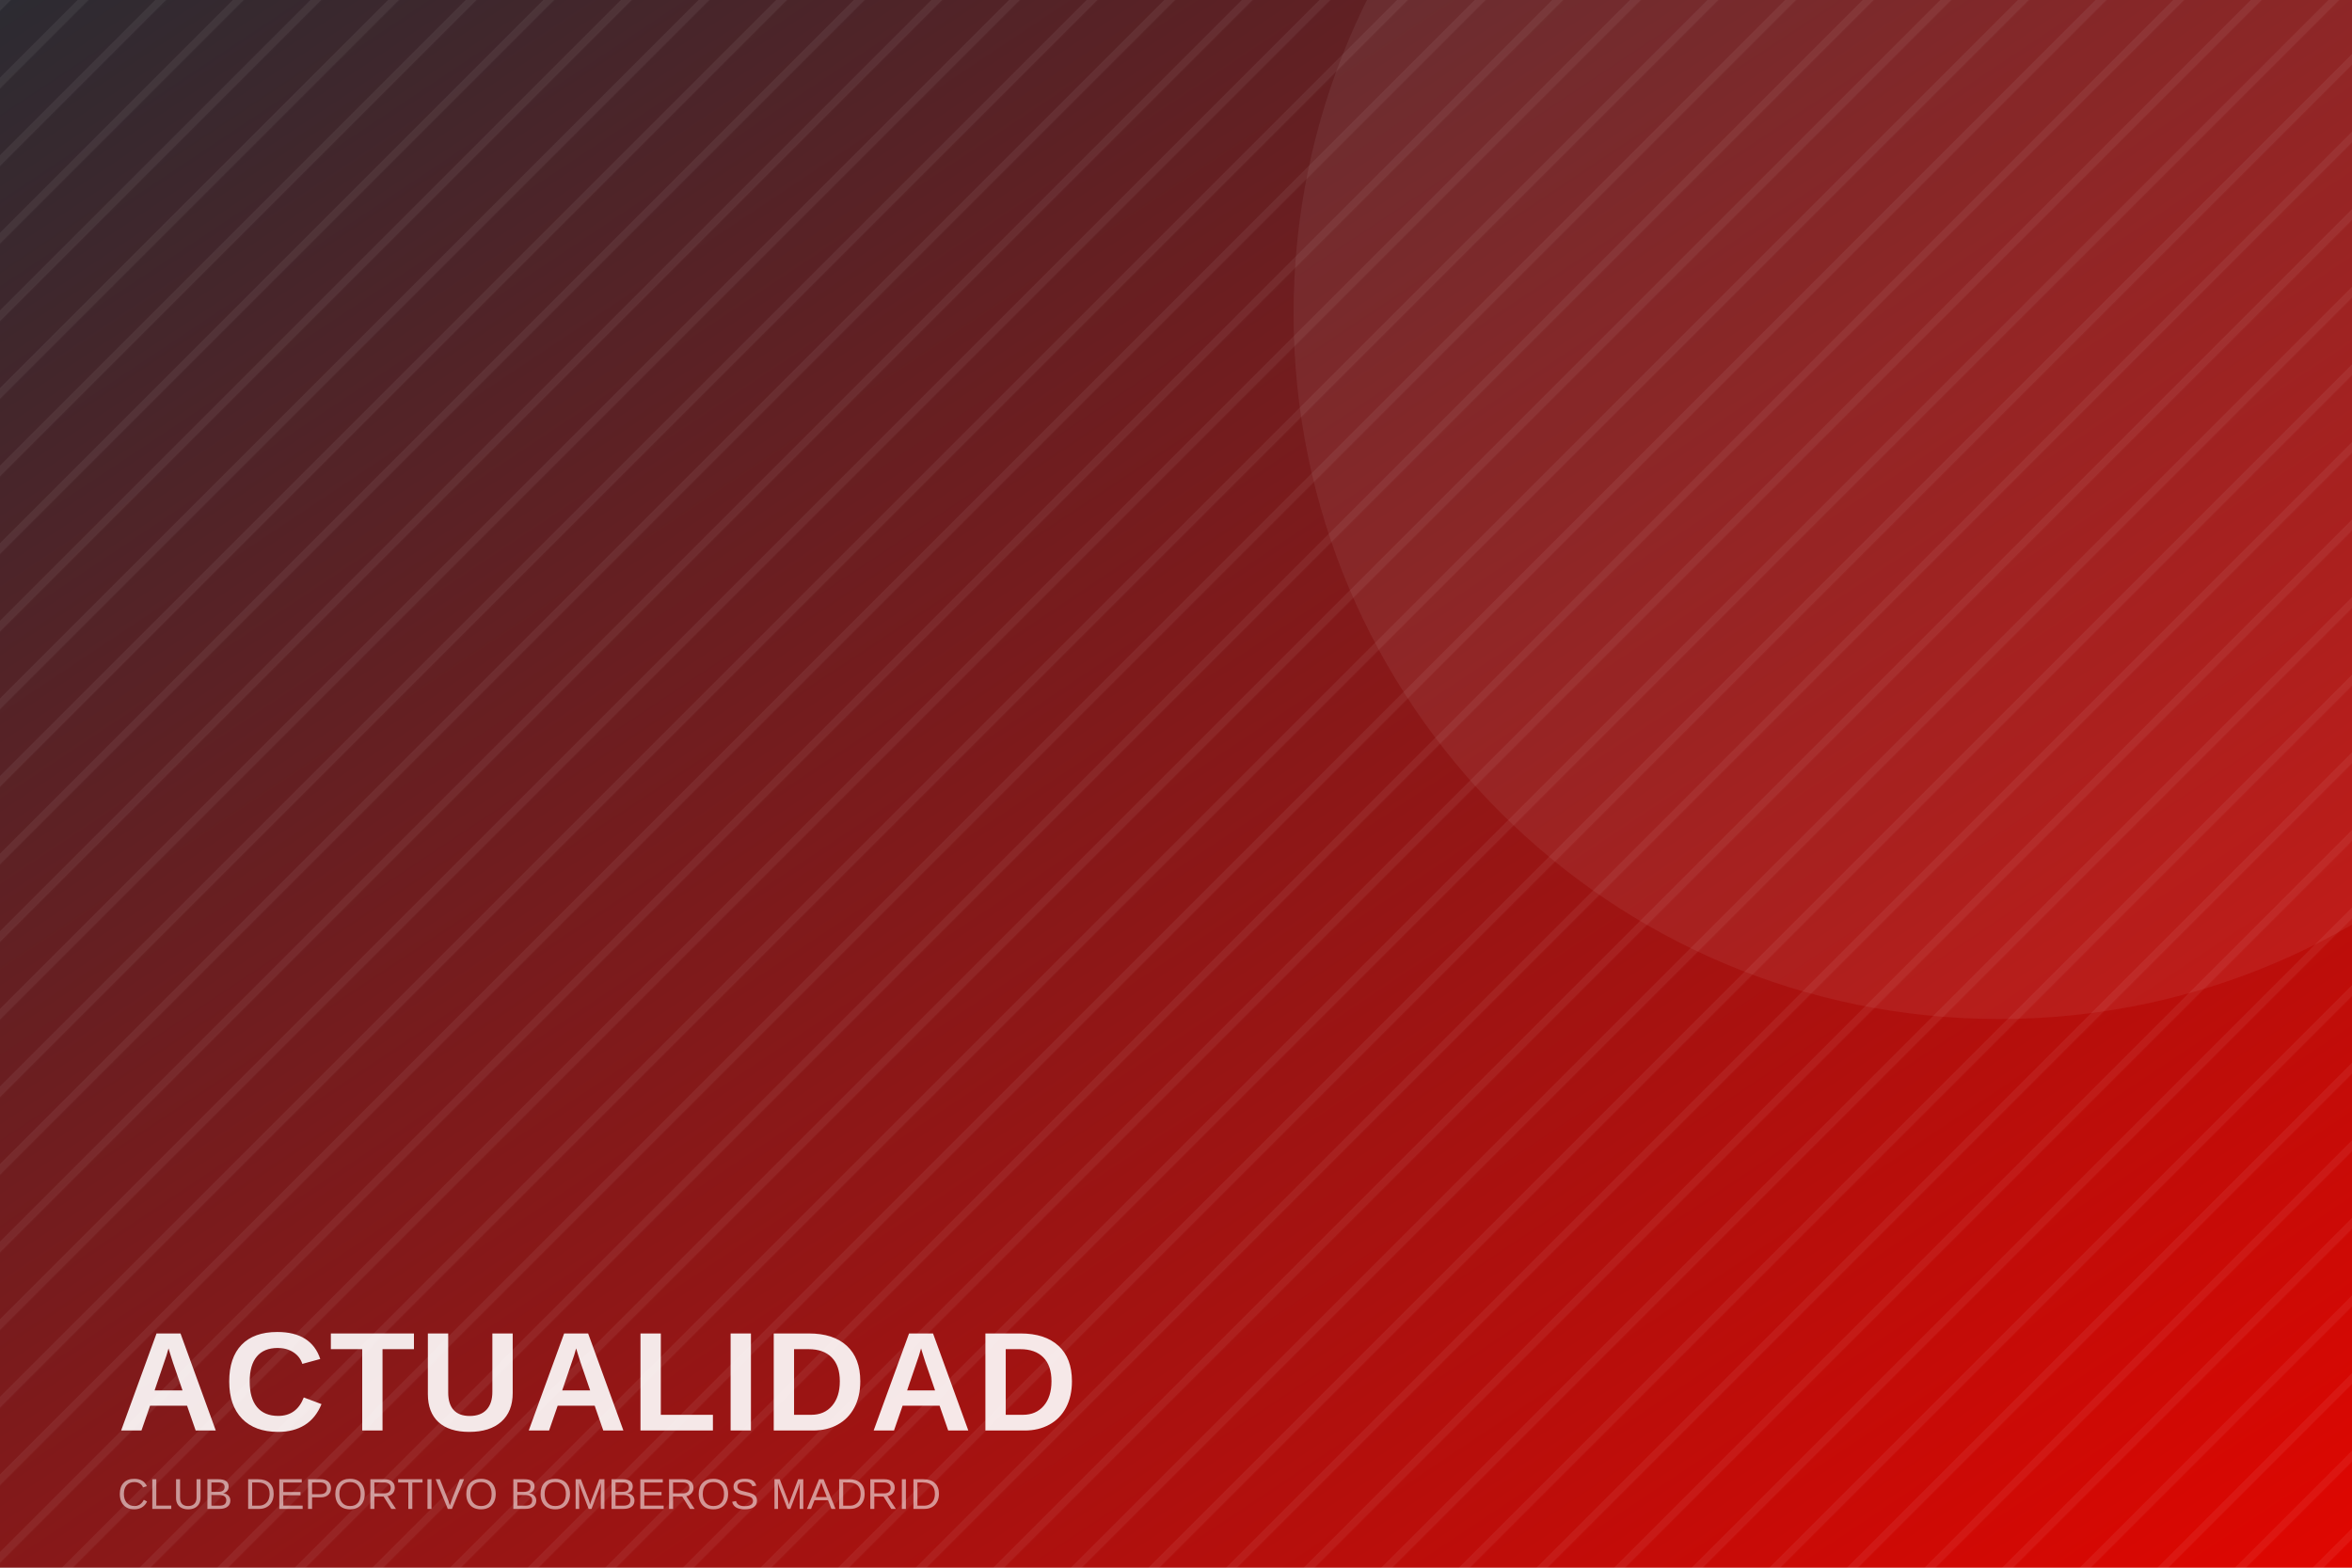
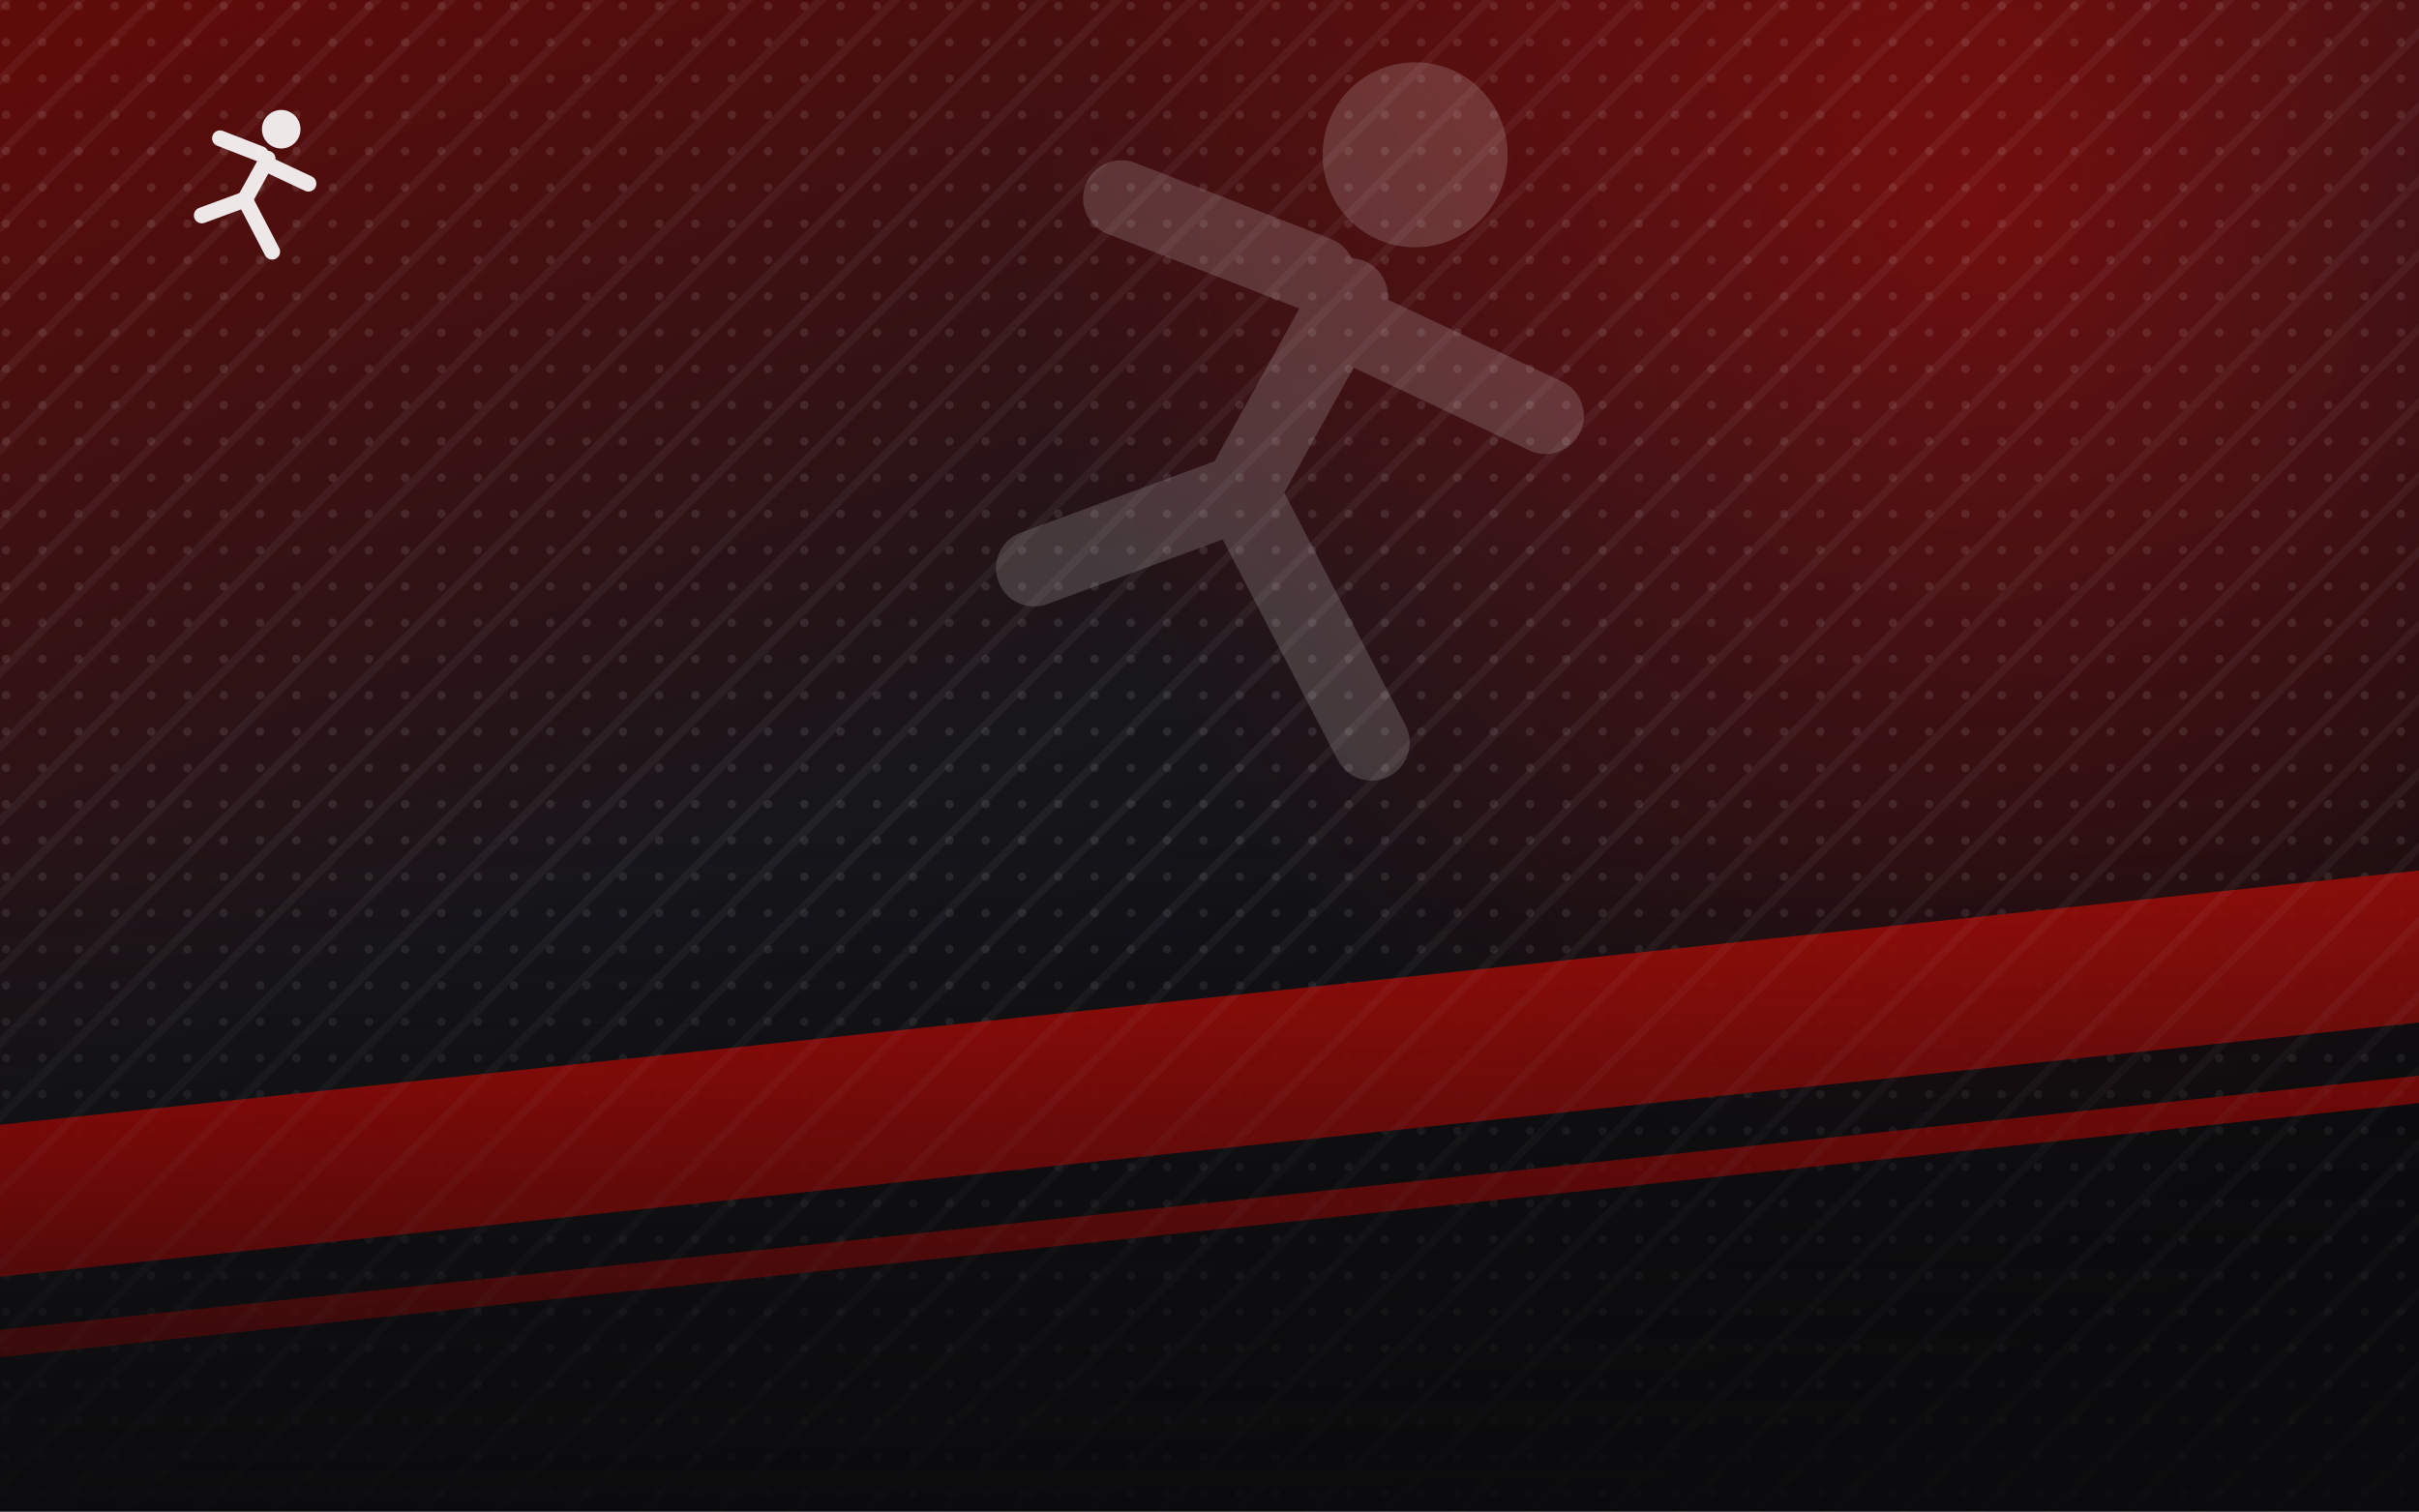
- <svg xmlns="http://www.w3.org/2000/svg" viewBox="0 0 1200 800" width="1200" height="800">
+ <svg xmlns="http://www.w3.org/2000/svg" viewBox="0 0 1200 750" width="1200" height="750">
  <defs>
-     <linearGradient id="g" x1="0" y1="0" x2="1" y2="1">
-       <stop offset="0" stop-color="#2b2b32" />
-       <stop offset="1" stop-color="#e10600" />
+     <linearGradient id="fondo" x1="0.1" y1="0" x2="0.7" y2="1">
+       <stop offset="0" stop-color="#5d0c0a" />
+       <stop offset="0.5" stop-color="#16161b" />
+       <stop offset="1" stop-color="#0b0b0d" />
    </linearGradient>
-     <pattern id="p" width="28" height="28" patternUnits="userSpaceOnUse" patternTransform="rotate(45)">
-       <rect width="4" height="28" fill="rgba(255,255,255,0.06)" />
+     <linearGradient id="banda" x1="0" y1="0" x2="1" y2="0">
+       <stop offset="0" stop-color="#e10600" />
+       <stop offset="1" stop-color="#8c0f0b" />
+     </linearGradient>
+     <radialGradient id="halo">
+       <stop offset="0" stop-color="#e10600" stop-opacity="0.42" />
+       <stop offset="1" stop-color="#e10600" stop-opacity="0" />
+     </radialGradient>
+     <linearGradient id="sombra" x1="0" y1="0" x2="0" y2="1">
+       <stop offset="0" stop-color="#0b0b0d" stop-opacity="0" />
+       <stop offset="1" stop-color="#0b0b0d" stop-opacity="0.92" />
+     </linearGradient>
+     <pattern id="rayas" width="26" height="26" patternUnits="userSpaceOnUse" patternTransform="rotate(45)">
+       <rect width="4" height="26" fill="rgba(255,255,255,0.05)" />
+     </pattern>
+     <pattern id="puntos" width="18" height="18" patternUnits="userSpaceOnUse">
+       <circle cx="3" cy="3" r="2.1" fill="rgba(255,255,255,0.09)" />
    </pattern>
  </defs>
-   <rect width="1200" height="800" fill="url(#g)" />
-   <rect width="1200" height="800" fill="url(#p)" />
-   <circle cx="1020" cy="160" r="360" fill="rgba(255,255,255,0.06)" />
-   <text x="60" y="730" font-family="Arial Narrow, Arial, sans-serif" font-weight="700" font-size="72" fill="rgba(255,255,255,0.9)" letter-spacing="2">ACTUALIDAD</text>
-   <text x="60" y="770" font-family="Arial, sans-serif" font-size="22" fill="rgba(255,255,255,0.55)">CLUB DEPORTIVO BOMBEROS MADRID</text>
+   <rect width="1200" height="750" fill="url(#fondo)" />
+   <circle cx="984" cy="105" r="480" fill="url(#halo)" />
+   <rect width="1200" height="750" fill="url(#puntos)" />
+   <g opacity="0.16" transform="translate(378 -15) scale(5.4)">
+     <circle cx="60" cy="17" r="8.5" fill="#ffffff" />
+     <path d="M54 30 L44 48" fill="none" stroke="#ffffff" stroke-width="7" stroke-linecap="round" stroke-linejoin="round" />
+     <path d="M55 33 L72 41" fill="none" stroke="#ffffff" stroke-width="7" stroke-linecap="round" stroke-linejoin="round" />
+     <path d="M51 28 L33 21" fill="none" stroke="#ffffff" stroke-width="7" stroke-linecap="round" stroke-linejoin="round" />
+     <path d="M44 48 L56 71" fill="none" stroke="#ffffff" stroke-width="7" stroke-linecap="round" stroke-linejoin="round" />
+     <path d="M44 48 L25 55" fill="none" stroke="#ffffff" stroke-width="7" stroke-linecap="round" stroke-linejoin="round" />
+   </g>
+   <g transform="rotate(-6 600 495)">
+     <rect x="-300" y="495" width="1800" height="75" fill="url(#banda)" opacity="0.9" />
+     <rect x="-300" y="596.25" width="1800" height="13.5" fill="#e10600" opacity="0.7" />
+   </g>
+   <rect width="1200" height="750" fill="url(#rayas)" />
+   <g opacity="0.9" transform="translate(72 45) scale(1.125)">
+     <circle cx="60" cy="17" r="8.5" fill="#ffffff" />
+     <path d="M54 30 L44 48" fill="none" stroke="#ffffff" stroke-width="7" stroke-linecap="round" stroke-linejoin="round" />
+     <path d="M55 33 L72 41" fill="none" stroke="#ffffff" stroke-width="7" stroke-linecap="round" stroke-linejoin="round" />
+     <path d="M51 28 L33 21" fill="none" stroke="#ffffff" stroke-width="7" stroke-linecap="round" stroke-linejoin="round" />
+     <path d="M44 48 L56 71" fill="none" stroke="#ffffff" stroke-width="7" stroke-linecap="round" stroke-linejoin="round" />
+     <path d="M44 48 L25 55" fill="none" stroke="#ffffff" stroke-width="7" stroke-linecap="round" stroke-linejoin="round" />
+   </g>
+   <rect x="0" y="412.5" width="1200" height="337.5" fill="url(#sombra)" />
</svg>
